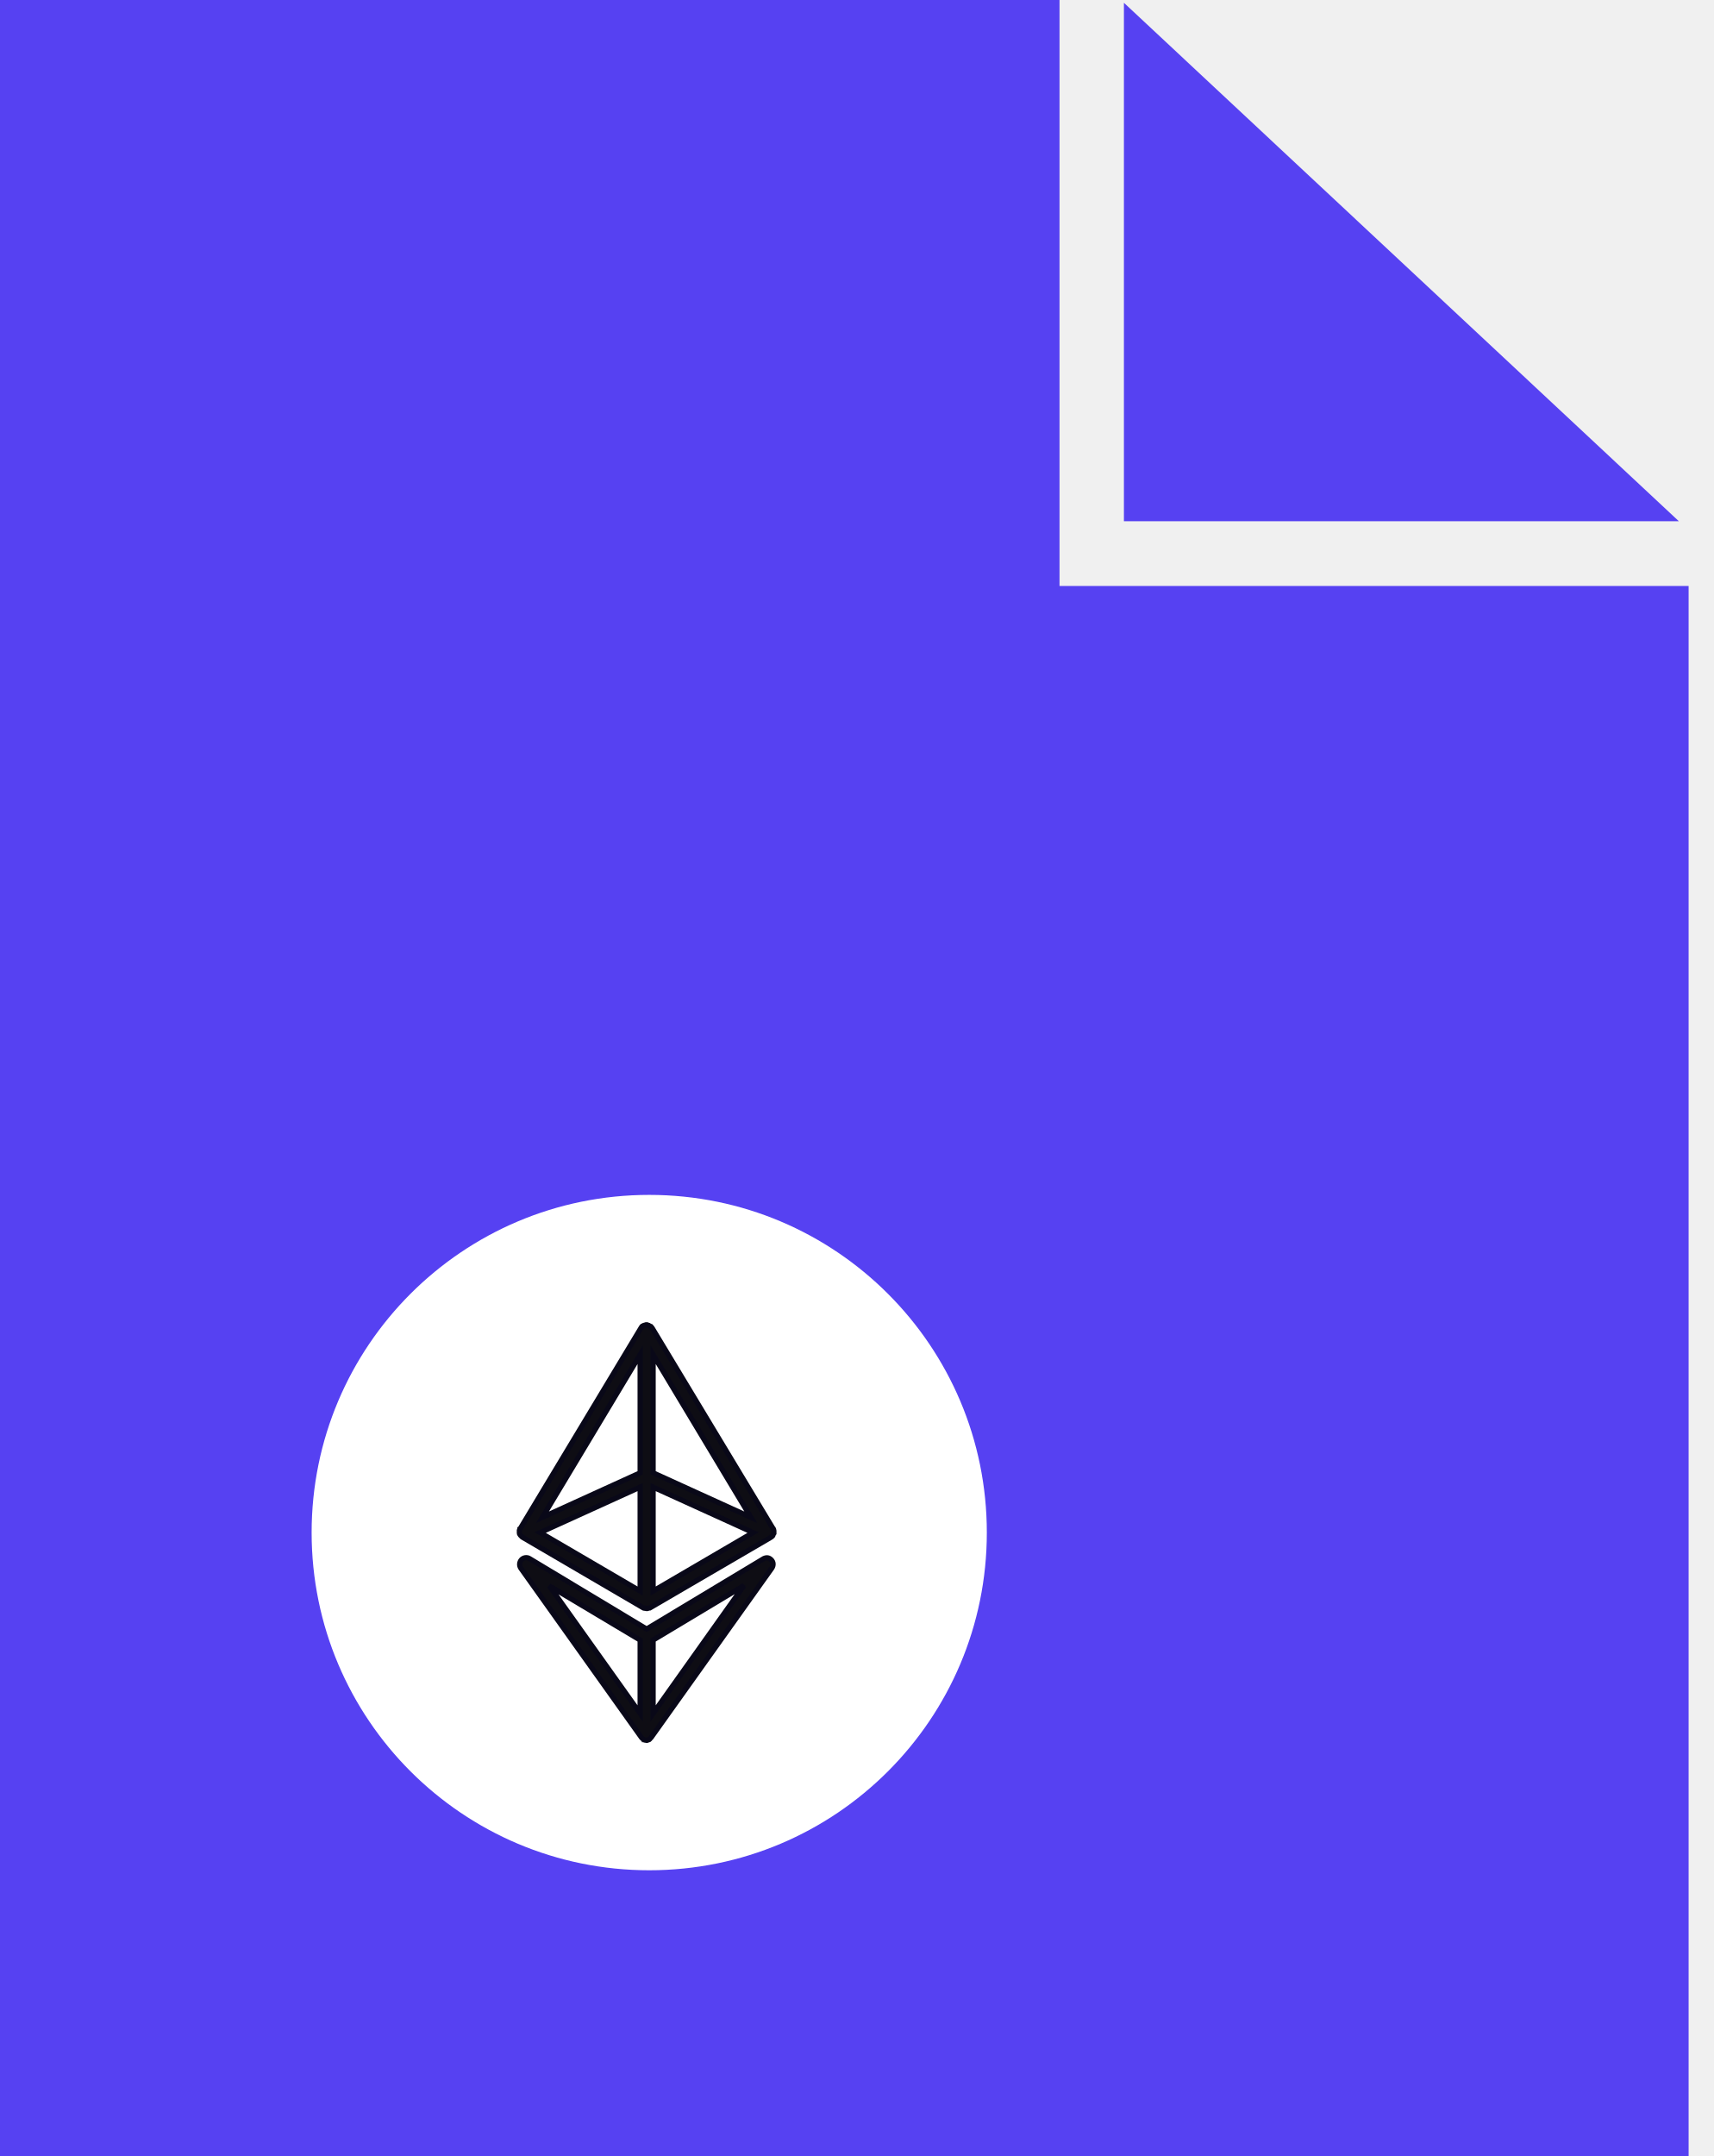
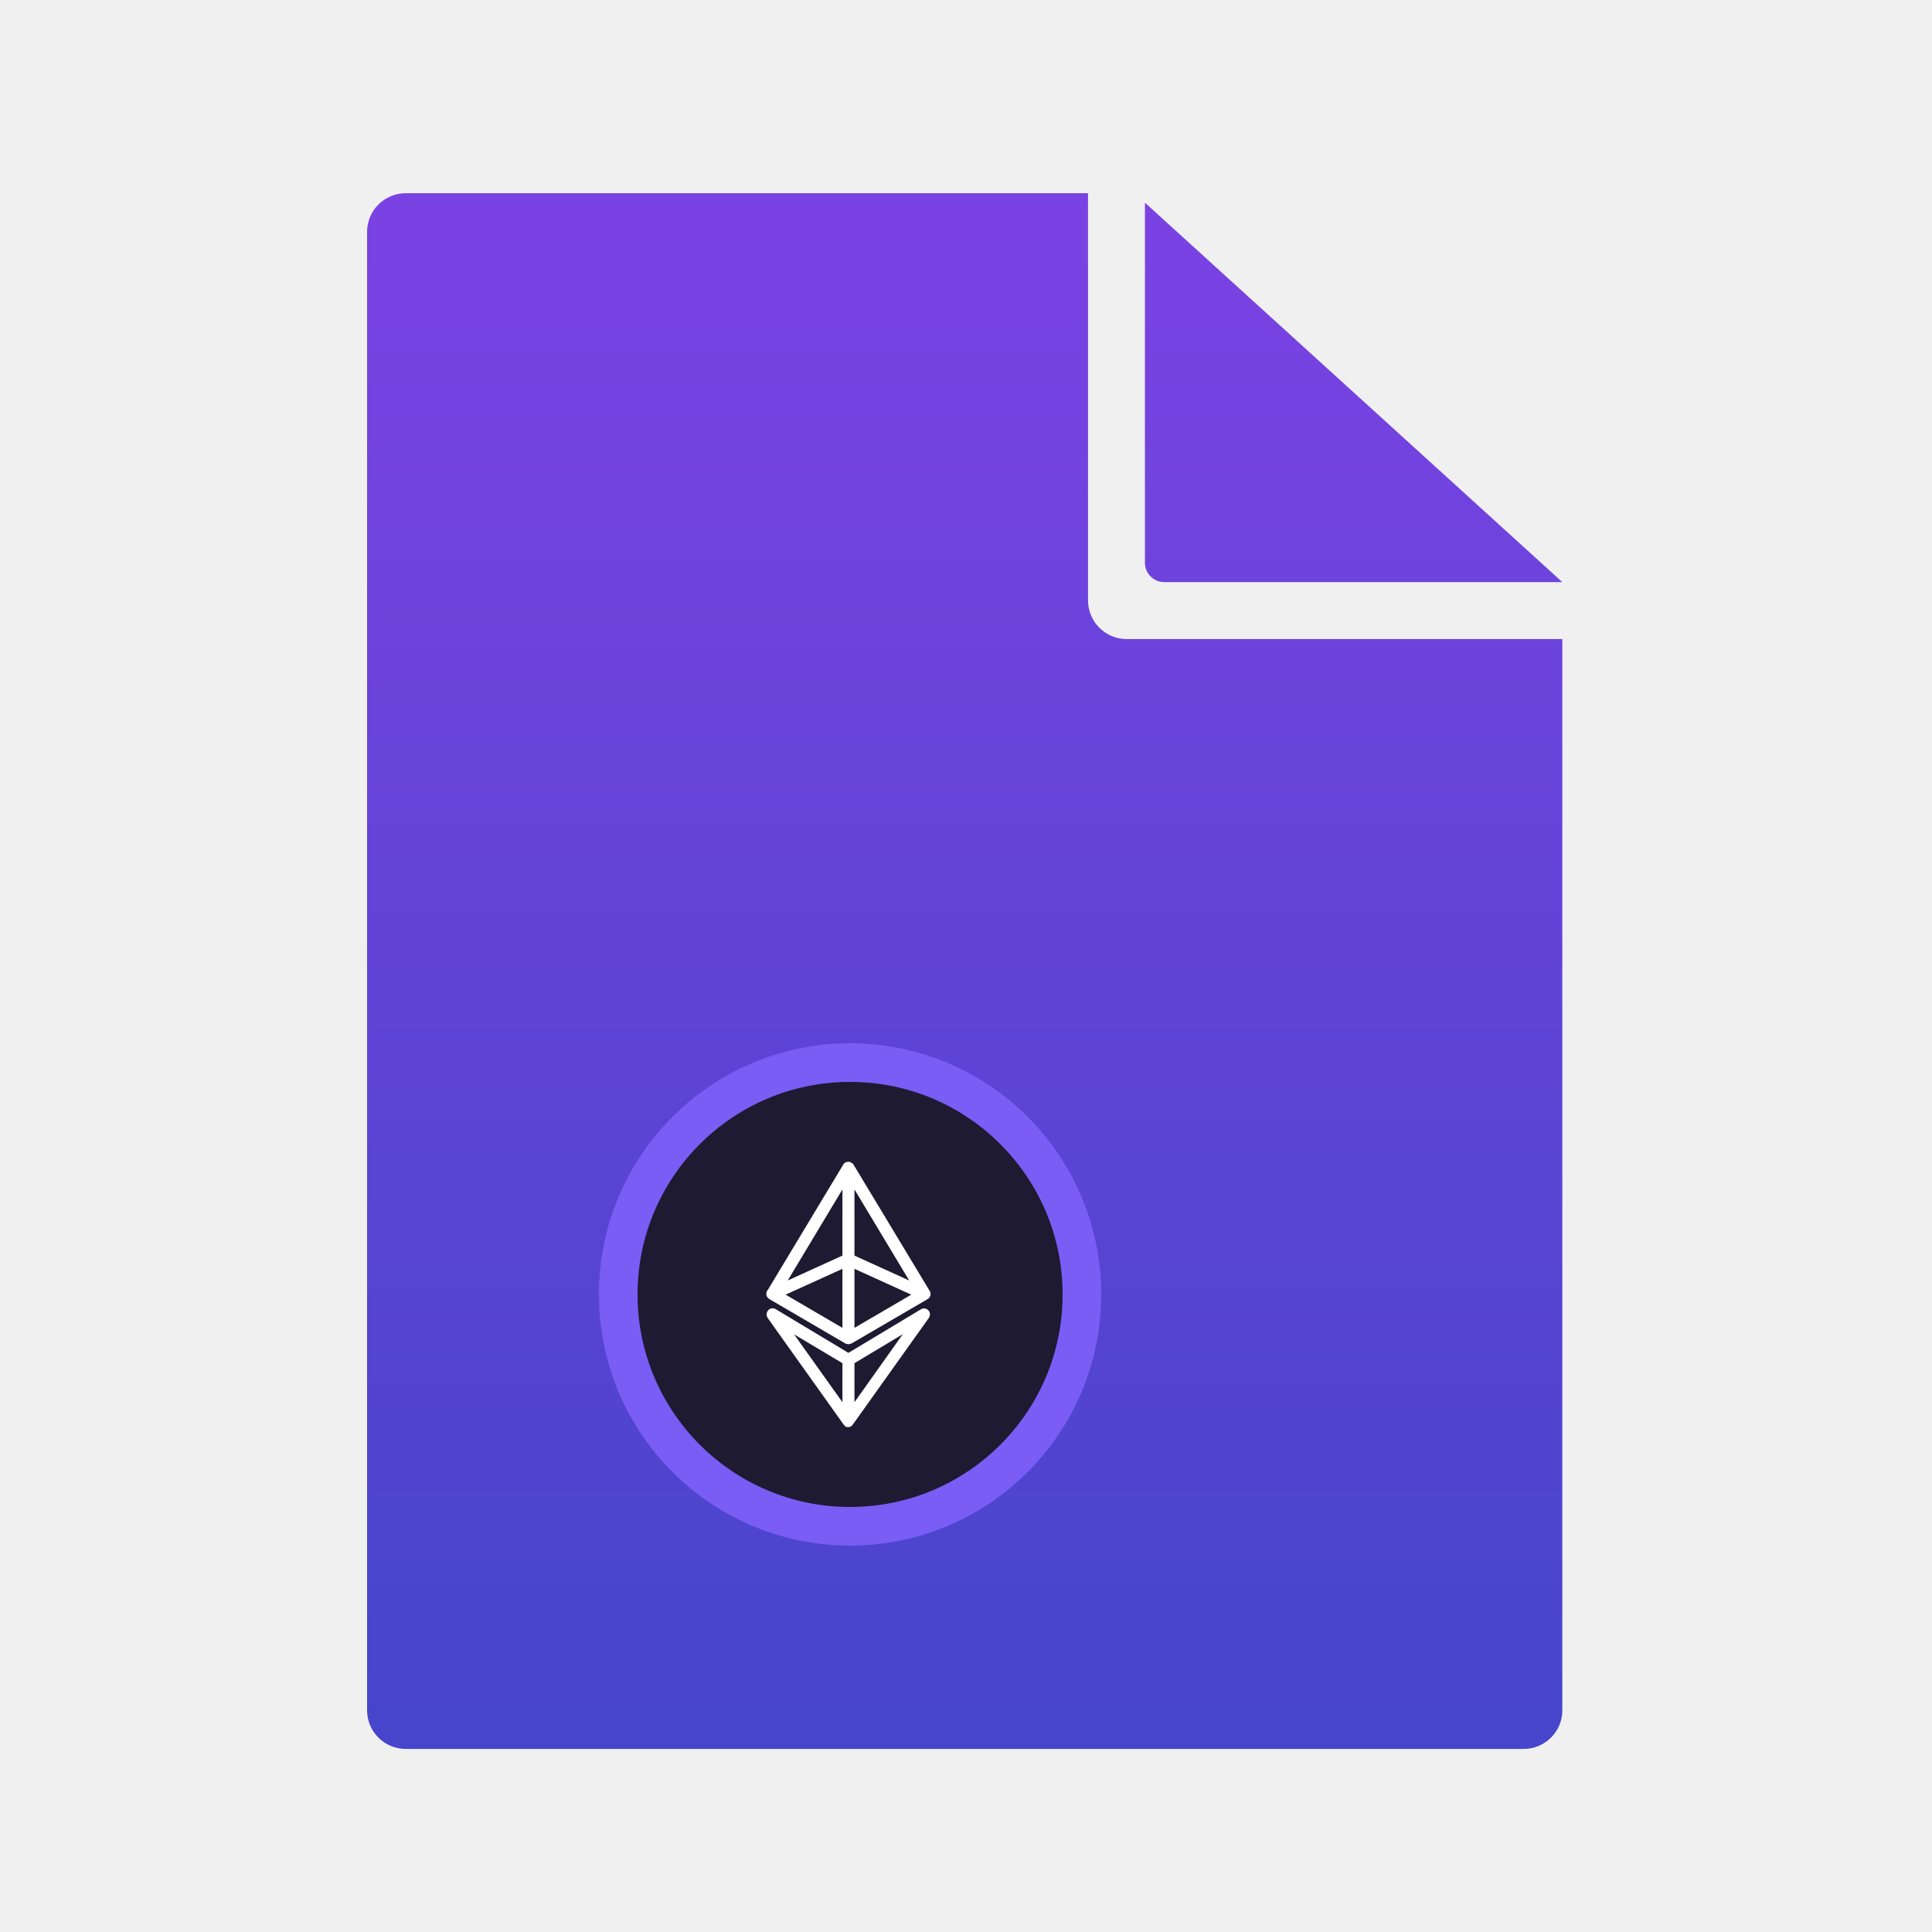
- <svg xmlns="http://www.w3.org/2000/svg" width="66" height="83" viewBox="0 0 66 83" fill="none">
-   <path fill-rule="evenodd" clip-rule="evenodd" d="M40.799 0V20.066H43.279V0.107L43.497 0.311V0.311L64.648 20.066H40.799V22.558L65.024 22.558V83H0V0H40.799Z" fill="#5641F2" />
-   <circle cx="25" cy="59" r="13" fill="white" />
-   <path d="M29.8 58.95V58.925C29.8 58.913 29.8 58.913 29.788 58.9V58.875C29.788 58.863 29.775 58.863 29.775 58.85C29.775 58.85 29.775 58.838 29.763 58.838L25.113 51.125C25.1 51.112 25.087 51.087 25.075 51.075H25.062C25.05 51.062 25.038 51.05 25.025 51.05C25.025 51.05 25.012 51.05 25.012 51.038C25 51.025 24.988 51.025 24.975 51.025H24.962C24.938 51 24.925 51 24.9 51C24.875 51 24.863 51 24.837 51.013H24.825C24.812 51.013 24.8 51.025 24.788 51.025C24.788 51.025 24.775 51.025 24.775 51.038C24.762 51.05 24.75 51.05 24.738 51.062H24.725C24.712 51.075 24.7 51.087 24.688 51.112L20.038 58.838C20.038 58.838 20.038 58.85 20.025 58.85C20.025 58.863 20.012 58.863 20.012 58.875V58.9C20.012 58.913 20.012 58.913 20 58.925V59.025C20 59.038 20 59.038 20.012 59.05V59.063C20.025 59.088 20.038 59.1 20.05 59.113L20.062 59.125L20.1 59.163C20.1 59.163 20.113 59.163 20.113 59.175L24.775 61.9H24.788C24.8 61.913 24.812 61.913 24.825 61.913H24.837C24.863 61.913 24.875 61.925 24.9 61.925C24.925 61.925 24.938 61.925 24.962 61.913H24.975C24.988 61.913 25 61.9 25.012 61.9H25.025L29.675 59.188C29.688 59.188 29.688 59.175 29.7 59.175L29.713 59.163L29.738 59.138L29.75 59.125C29.75 59.113 29.763 59.113 29.763 59.1C29.763 59.088 29.775 59.088 29.775 59.075C29.775 59.063 29.775 59.063 29.788 59.05C29.788 59.038 29.788 59.038 29.8 59.025V59V58.975V58.95V58.95ZM24.65 56.7L20.887 58.413L24.65 52.15V56.7V56.7ZM24.65 57.25V61.25L20.8 59L24.65 57.25ZM25.15 57.25L29 59L25.15 61.25V57.25ZM25.15 56.7V52.15L28.913 58.413L25.15 56.7Z" fill="#0E0D14" stroke="#090818" stroke-width="0.2" />
-   <path d="M29.413 60L24.9 62.713L20.387 60C20.288 59.938 20.15 59.963 20.075 60.05C20 60.138 19.988 60.263 20.05 60.363L24.7 66.888L24.713 66.9C24.725 66.913 24.725 66.925 24.738 66.925L24.75 66.938C24.763 66.95 24.775 66.95 24.775 66.963C24.775 66.963 24.788 66.963 24.788 66.975C24.8 66.975 24.813 66.988 24.825 66.988H24.838C24.85 66.988 24.875 67 24.888 67C24.913 67 24.925 67 24.938 66.988H24.95C24.963 66.988 24.975 66.975 24.988 66.975C24.988 66.975 25 66.975 25 66.963C25.013 66.963 25.025 66.95 25.025 66.938L25.038 66.925L25.063 66.9L25.075 66.888L29.725 60.363C29.788 60.263 29.788 60.138 29.7 60.05C29.613 59.963 29.525 59.95 29.413 60ZM24.65 63.138V65.963L21.15 61.05L24.65 63.138V63.138ZM25.15 65.963V63.138L28.65 61.038L25.15 65.963Z" fill="#0E0D14" stroke="#090818" stroke-width="0.2" />
+ <svg xmlns="http://www.w3.org/2000/svg" width="100" height="100" viewBox="0 0 100 100" fill="none">
+   <path fill-rule="evenodd" clip-rule="evenodd" d="M19 12V88.524C19 89.628 19.895 90.524 21 90.524H78.866C79.97 90.524 80.866 89.628 80.866 88.524V33.077H58.316C57.211 33.077 56.316 32.181 56.316 31.077V10H21C19.895 10 19 10.895 19 12ZM59.262 10.491V29.131C59.262 29.683 59.71 30.131 60.262 30.131H80.866L59.262 10.491Z" fill="url(#paint0_linear)" />
+   <circle cx="44" cy="67" r="12" fill="#1E1A31" stroke="#795DF5" stroke-width="2" />
+   <path d="M48.062 66.958V66.936C48.062 66.926 48.062 66.926 48.051 66.915V66.894C48.051 66.884 48.04 66.884 48.04 66.873C48.04 66.873 48.04 66.862 48.03 66.862L44.095 60.337C44.085 60.326 44.074 60.305 44.063 60.294H44.053C44.042 60.284 44.032 60.273 44.021 60.273C44.021 60.273 44.011 60.273 44.011 60.262C44 60.252 43.989 60.252 43.979 60.252H43.968C43.947 60.231 43.937 60.231 43.915 60.231C43.894 60.231 43.884 60.231 43.862 60.241H43.852C43.841 60.241 43.831 60.252 43.82 60.252C43.82 60.252 43.81 60.252 43.81 60.262C43.799 60.273 43.788 60.273 43.778 60.284H43.767C43.757 60.294 43.746 60.305 43.736 60.326L39.801 66.862C39.801 66.862 39.801 66.873 39.79 66.873C39.79 66.884 39.78 66.884 39.78 66.894V66.915C39.78 66.926 39.78 66.926 39.769 66.936V67.021C39.769 67.032 39.769 67.032 39.78 67.042V67.053C39.79 67.074 39.801 67.085 39.812 67.095L39.822 67.106L39.854 67.138C39.854 67.138 39.864 67.138 39.864 67.148L43.81 69.454H43.82C43.831 69.464 43.841 69.464 43.852 69.464H43.862C43.884 69.464 43.894 69.475 43.915 69.475C43.937 69.475 43.947 69.475 43.968 69.464H43.979C43.989 69.464 44 69.454 44.011 69.454H44.021L47.956 67.159C47.966 67.159 47.966 67.148 47.977 67.148L47.987 67.138L48.009 67.116L48.019 67.106C48.019 67.095 48.03 67.095 48.03 67.085C48.03 67.074 48.04 67.074 48.04 67.064C48.04 67.053 48.04 67.053 48.051 67.042C48.051 67.032 48.051 67.032 48.062 67.021V67V66.979V66.958V66.958ZM43.704 65.054L40.52 66.503L43.704 61.204V65.054V65.054ZM43.704 65.519V68.904L40.446 67L43.704 65.519ZM44.127 65.519L47.385 67L44.127 68.904V65.519ZM44.127 65.054V61.204L47.311 66.503L44.127 65.054Z" fill="white" stroke="white" stroke-width="0.2" />
+   <path d="M47.734 67.846L43.915 70.141L40.097 67.846C40.012 67.793 39.896 67.814 39.833 67.888C39.769 67.962 39.759 68.068 39.811 68.153L43.746 73.674L43.757 73.684C43.767 73.695 43.767 73.706 43.778 73.706L43.788 73.716C43.799 73.727 43.81 73.727 43.81 73.737C43.81 73.737 43.82 73.737 43.82 73.748C43.831 73.748 43.841 73.759 43.852 73.759H43.862C43.873 73.759 43.894 73.769 43.905 73.769C43.926 73.769 43.937 73.769 43.947 73.759H43.958C43.968 73.759 43.979 73.748 43.989 73.748C43.989 73.748 44 73.748 44 73.737C44.011 73.737 44.021 73.727 44.021 73.716L44.032 73.706L44.053 73.684L44.063 73.674L47.998 68.153C48.051 68.068 48.051 67.962 47.977 67.888C47.903 67.814 47.829 67.804 47.734 67.846ZM43.704 70.501V72.891L40.742 68.734L43.704 70.501V70.501ZM44.127 72.891V70.501L47.088 68.724L44.127 72.891Z" fill="white" stroke="white" stroke-width="0.2" />
+   <defs>
+     <linearGradient id="paint0_linear" x1="49.933" y1="10" x2="49.933" y2="90.524" gradientUnits="userSpaceOnUse">
+       <stop stop-color="#7B42E3" />
+       <stop offset="1" stop-color="#4645CB" />
+     </linearGradient>
+   </defs>
</svg>
